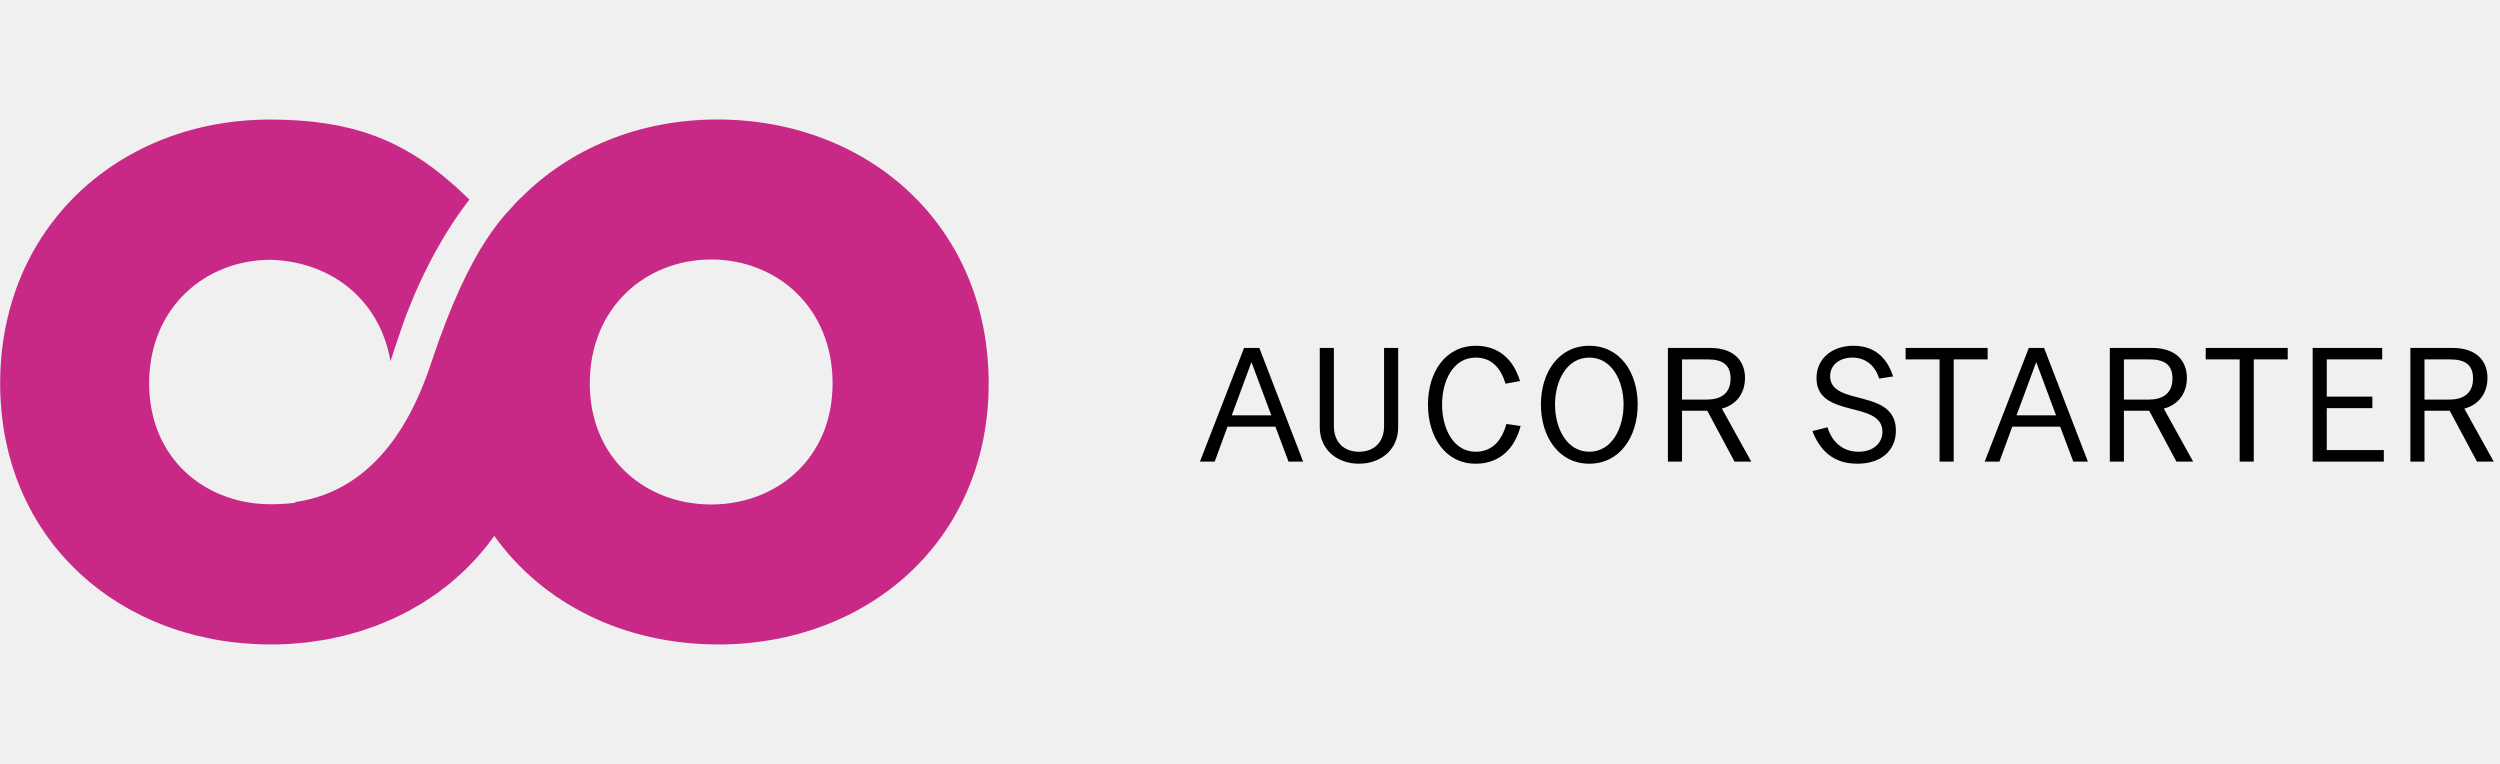
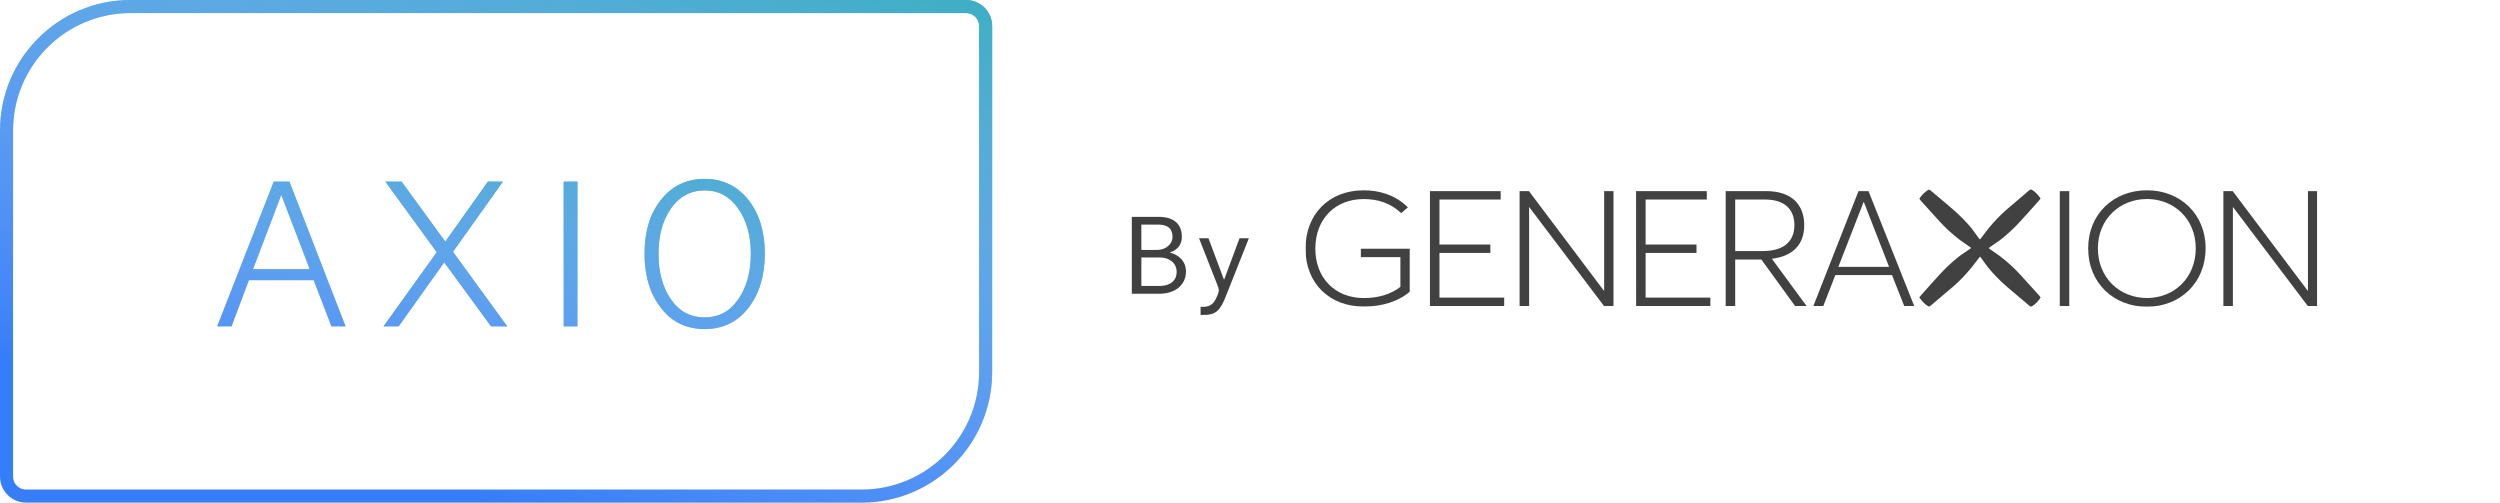
- <svg xmlns="http://www.w3.org/2000/svg" width="1067" height="326" fill="none">
-   <path d="M306.124 51.005c-33.194.004-63.032 12.346-84.015 33.674l-.017-.157c-5.889 6.79-20.811 18.172-38.084 70.44-6.882 20.822-22.133 54.278-58.182 59.339l.318.276a91.793 91.793 0 01-10.624.639c-1.675 0-3.334-.077-4.982-.214a56.37 56.37 0 01-4.595-.583 3.67 3.67 0 00-.259-.038 57.413 57.413 0 01-4.313-.925l-.39-.096a52.335 52.335 0 01-4.083-1.253c-.15-.052-.298-.1-.449-.155a52.132 52.132 0 01-8.03-3.677c-.126-.073-.253-.149-.381-.222a48.366 48.366 0 01-3.549-2.256c-.091-.059-.174-.127-.267-.191a47.443 47.443 0 01-3.417-2.646 1.605 1.605 0 01-.088-.079 48.39 48.39 0 01-3.278-3.082 46.304 46.304 0 01-2.875-3.281c-.072-.089-.147-.171-.215-.26a46.816 46.816 0 01-2.459-3.43c-.095-.148-.194-.287-.29-.435a45.668 45.668 0 01-2.085-3.619c-.095-.182-.195-.366-.285-.556a47.285 47.285 0 01-1.735-3.834c-.085-.207-.163-.417-.246-.624a51.14 51.14 0 01-1.385-4.093 16.22 16.22 0 01-.175-.636 52.48 52.48 0 01-1.03-4.399c-.036-.184-.064-.376-.096-.565a56.343 56.343 0 01-.652-4.766c-.011-.127-.016-.259-.028-.387a62.591 62.591 0 01-.23-5.235c.003-32.425 23.95-52.792 51.878-52.795 25.291.704 46.472 16.489 51.136 43.291 0 0 1.867-5.812 4.511-13.591 5.36-15.763 15.341-37.647 29.158-55.39a169.951 169.951 0 00-5.674-5.35l.028-.041c-.485-.427-.99-.832-1.484-1.251-21.694-19.14-43.856-27.53-78.063-27.526-1.989 0-3.967.044-5.933.133-5.802.258-11.579.91-17.292 1.95a120.36 120.36 0 00-21.614 6.054 113.552 113.552 0 00-10.064 4.436 110.4 110.4 0 00-9.486 5.323A107.918 107.918 0 0029.919 85.91a106.018 106.018 0 00-10.23 12.543C7.29 116.278.058 138.434.056 163.687c0 1.897.055 3.765.135 5.627.028.568.064 1.124.095 1.689.075 1.329.172 2.645.29 3.95a113.468 113.468 0 00.696 6.074c.052.36.091.729.147 1.089.263 1.764.567 3.508.911 5.231.087.444.19.884.286 1.333.27 1.292.562 2.574.874 3.845a70.1 70.1 0 00.423 1.652 98.877 98.877 0 001.03 3.653c.14.461.266.926.41 1.381a111.014 111.014 0 001.635 4.818c.086.241.182.469.273.706a104.224 104.224 0 001.592 4.005c.206.492.425.977.64 1.465a96.55 96.55 0 001.488 3.24c.225.472.45.946.684 1.413a107.488 107.488 0 002.041 3.895c.091.164.175.33.266.494a107.01 107.01 0 002.506 4.224c.252.403.514.799.772 1.201.641.995 1.297 1.98 1.97 2.955.306.44.607.878.919 1.313a96.384 96.384 0 002.227 2.99c.24.312.474.631.716.943a110.77 110.77 0 003.088 3.726c.242.276.493.545.735.821.84.944 1.694 1.873 2.562 2.789.363.381.733.757 1.102 1.133.82.832 1.653 1.651 2.5 2.457.35.332.691.663 1.042.991a108.17 108.17 0 003.625 3.218c.07.059.146.116.218.175a103.46 103.46 0 003.573 2.867c.4.303.801.604 1.205.901.932.698 1.876 1.38 2.834 2.047.425.299.85.599 1.285.891 1.105.75 2.228 1.481 3.37 2.194.253.155.496.324.751.477 1.394.852 2.805 1.675 4.233 2.468.386.211.776.417 1.166.624 1.555.841 3.13 1.645 4.723 2.413 1.106.528 2.22 1.04 3.342 1.536.414.184.82.371 1.237.551 1.525.652 3.066 1.274 4.623 1.868.274.105.557.198.832.301.994.369 1.993.736 3 1.08l.532.157c2.591.869 5.225 1.65 7.903 2.345l.68.203c.367.093.74.152 1.106.243 1.838.449 3.694.858 5.567 1.228.52.105 1.037.221 1.564.317 2.331.433 4.69.795 7.073 1.099.534.068 1.075.116 1.612.18 1.934.218 3.879.4 5.842.535.687.048 1.372.1 2.06.137 2.462.136 4.941.227 7.444.227h.008c2.698 0 5.372-.08 8.022-.24.916-.053 1.807-.165 2.718-.238 1.723-.139 3.449-.26 5.148-.465 1.103-.133 2.181-.329 3.275-.484 1.48-.217 2.969-.403 4.429-.668 1.162-.212 2.296-.49 3.446-.73 1.357-.285 2.725-.545 4.062-.873 1.194-.292 2.356-.648 3.537-.972 1.258-.349 2.527-.672 3.765-1.057 1.206-.377 2.371-.812 3.557-1.222 1.178-.409 2.368-.792 3.524-1.232 1.202-.46 2.371-.982 3.554-1.477 1.094-.46 2.204-.898 3.283-1.391 1.189-.542 2.343-1.144 3.509-1.728 1.027-.513 2.069-1 3.076-1.54 1.162-.625 2.288-1.307 3.426-1.97.962-.565 1.937-1.106 2.881-1.694 1.133-.709 2.219-1.465 3.322-2.213.904-.609 1.819-1.197 2.698-1.832 1.087-.784 2.132-1.618 3.188-2.441.843-.657 1.703-1.296 2.526-1.979 1.035-.854 2.026-1.759 3.028-2.658.789-.706 1.592-1.395 2.364-2.128.975-.928 1.907-1.902 2.849-2.866.736-.756 1.485-1.493 2.197-2.27.916-.996 1.782-2.036 2.658-3.068.681-.802 1.377-1.593 2.034-2.419.843-1.057 1.64-2.153 2.443-3.245.306-.42.633-.821.935-1.245 20.727 29.112 55.668 46.329 95.515 46.325 64.062-.007 115.471-44.49 115.477-111.413.01-67.335-51.389-112.64-115.842-112.634zm-2.593 164.304c-27.9.003-51.811-19.572-51.807-51.647.003-32.494 23.919-52.909 51.818-52.912 27.9-.003 51.813 20.407 51.807 52.901-.003 32.074-23.919 51.655-51.818 51.658z" fill="#C82986" />
-   <path d="M542.59 177.26h-16.87l8.33-22.54h.14l8.4 22.54zM556.17 197l-18.69-48.51h-6.51L512.14 197h6.3l5.46-14.91h20.44l5.6 14.91h6.23zm34.548-15.05c0 6.51-4.06 10.85-10.71 10.85-6.65 0-10.71-4.34-10.71-10.85v-33.46h-6.02v33.88c0 9.73 7.63 15.54 16.73 15.54 9.1 0 16.73-5.81 16.73-15.54v-33.88h-6.02v33.46zm52.198-.98c-1.89 6.93-5.95 11.83-13.09 11.83-9.66 0-14.35-10.08-14.35-20.16s4.69-20.02 14.35-20.02c6.93 0 10.71 4.55 12.74 11.13l6.16-1.12c-2.73-9.1-8.96-15.05-18.83-15.05-13.02 0-20.44 11.27-20.44 25.06s7.35 25.27 20.37 25.27c10.22 0 16.66-6.44 19.18-16.1l-6.09-.84zm35.397 16.94c13.02 0 20.65-11.48 20.65-25.27s-7.63-25.06-20.65-25.06-20.65 11.27-20.65 25.06 7.63 25.27 20.65 25.27zm0-5.11c-9.66 0-14.63-10.08-14.63-20.16s4.97-20.02 14.63-20.02 14.63 9.94 14.63 20.02-4.97 20.16-14.63 20.16zm39.574-22.26v-17.15h10.92c6.51 0 9.8 2.38 9.8 8.12 0 7.07-4.97 9.03-10.15 9.03h-10.57zm29.54 26.46l-12.53-22.61c6.65-1.75 9.87-7.07 9.87-13.09 0-6.86-4.27-12.81-14.98-12.81h-17.92V197h6.02v-21.7h10.78l11.62 21.7h7.14zm60.546-36.33c-1.89-6.02-6.37-13.09-16.87-13.09-9.52 0-15.82 5.74-15.82 13.79 0 17.5 28.14 9.31 28.14 22.89 0 4.83-3.85 8.54-10.22 8.54-7.07 0-11.41-4.55-13.23-10.43l-6.44 1.61c3.01 7.77 8.47 13.93 19.18 13.93 10.15 0 16.45-5.6 16.45-14.14 0-18.34-28.07-10.08-28.07-23.24 0-4.97 4.27-7.91 9.52-7.91 6.09 0 9.94 3.99 11.41 8.96l5.95-.91zM833.83 197v-43.61h14.49v-4.9h-35v4.9h14.49V197h6.02zm43.694-19.74h-16.87l8.33-22.54h.14l8.4 22.54zm13.58 19.74l-18.69-48.51h-6.51L847.074 197h6.3l5.46-14.91h20.44l5.6 14.91h6.23zm15.386-26.46v-17.15h10.92c6.51 0 9.8 2.38 9.8 8.12 0 7.07-4.97 9.03-10.15 9.03h-10.57zM936.03 197l-12.53-22.61c6.65-1.75 9.87-7.07 9.87-13.09 0-6.86-4.27-12.81-14.98-12.81h-17.92V197h6.02v-21.7h10.78l11.62 21.7h7.14zm25.878 0v-43.61h14.49v-4.9h-35v4.9h14.49V197h6.02zm55.512 0v-4.9h-24.359v-17.92h19.459v-4.9h-19.459v-15.89h23.659v-4.9h-29.679V197h30.379zm17.35-26.46v-17.15h10.92c6.51 0 9.8 2.38 9.8 8.12 0 7.07-4.97 9.03-10.15 9.03h-10.57zm29.54 26.46l-12.53-22.61c6.65-1.75 9.87-7.07 9.87-13.09 0-6.86-4.27-12.81-14.98-12.81h-17.92V197h6.02v-21.7h10.78l11.62 21.7h7.14z" fill="#000" />
+ <svg xmlns="http://www.w3.org/2000/svg" width="383" height="77" fill="none">
+   <path fill="#fff" d="M0 0h383v77H0z" />
+   <g opacity=".75" clip-path="url(#clip0)" fill="#010101">
+     <path d="M200 38.103c0-5.254 3.577-8.946 8.918-8.946 2.402 0 4.829.694 6.771 2.602l-1.022.892c-1.635-1.536-3.552-2.156-5.749-2.156-4.344 0-7.41 3.024-7.41 7.608 0 4.436 2.981 7.559 7.435 7.559 2.198 0 4.114-.57 5.596-1.71v-4.56h-6.056v-1.289h7.487v6.592c-1.737 1.487-4.241 2.272-7.027 2.272-5.212.008-8.943-3.51-8.943-8.864zm19.071-8.823h10.834v1.29h-9.38v6.889h7.794v1.289h-7.794v6.84h9.915v1.288h-11.371l.002-17.595zm13.73 0h1.431l11.473 15.242h.051V29.28h1.431v17.595h-1.456l-11.448-15.142h-.025v15.142h-1.457V29.281zm17.844 0h10.835v1.29h-9.37v6.889h7.794v1.289h-7.794v6.84h9.915v1.288h-11.371l-.009-17.595zm13.73 0h6.21c4.061 0 5.824 2.231 5.824 5.205 0 3.147-1.917 4.783-4.955 5.163l5.312 7.228h-1.763l-5.159-7.112h-4.012v7.112h-1.457V29.281zm5.699 9.18c3.475 0 4.827-1.71 4.827-3.965 0-2.602-1.703-3.923-4.444-3.923h-4.625v7.889h4.242zm14.648-9.18h1.533l7.001 17.596h-1.533l-1.865-4.733h-8.686l-1.84 4.733h-1.526l6.916-17.595zm4.684 11.599l-3.858-9.913h-.051l-3.859 9.913h7.768zm26.151-11.599h1.455v17.596h-1.455V29.281zm4.351 8.767c0-5.278 3.909-8.896 9.02-8.896 5.008 0 8.969 3.568 8.969 8.896 0 5.329-3.961 8.947-8.969 8.947-5.111.006-9.02-3.637-9.02-8.947zm16.481 0c0-4.51-3.347-7.558-7.453-7.558-4.241 0-7.538 3.122-7.538 7.558 0 4.486 3.297 7.609 7.538 7.609 4.106.006 7.453-3.065 7.453-7.608zm4.233-8.767h1.431l11.474 15.242h.051V29.28h1.431v17.595h-1.457l-11.448-15.142h-.025v15.142h-1.457V29.281zm-28.033 16.357c.038-.076.026-.107-.177-.353-1.139-1.256-2.21-2.451-3.062-3.379a23.814 23.814 0 00-2.949-2.654c-.373-.278-1.297-.914-1.603-1.131-.075-.054-.109-.087-.105-.12a.518.518 0 01.126-.114c.49-.349 1.08-.733 1.61-1.115a24.99 24.99 0 002.921-2.684c1.005-1.083 1.614-1.795 3.047-3.392.213-.243.233-.27.175-.357a4.505 4.505 0 00-1.367-1.326c-.079-.037-.111-.022-.364.172-1.295 1.107-2.528 2.143-3.484 2.97a23.707 23.707 0 00-2.736 2.86c-.288.361-1.218 1.584-1.22 1.586-.053.064-.085.08-.128.051a.994.994 0 01-.068-.082c-.358-.475-.73-1.033-1.124-1.553a24.909 24.909 0 00-2.769-2.836c-1.115-.972-1.85-1.565-3.496-2.953-.251-.206-.279-.227-.368-.17a4.463 4.463 0 00-1.368 1.327c-.038.076-.023.105.177.35 1.142 1.256 2.211 2.454 3.062 3.38a23.91 23.91 0 002.949 2.655c.373.279 1.306.92 1.612 1.136a.24.24 0 01.081.068c.013.023-.032.06-.113.12-.489.347-1.086.727-1.616 1.109a25.009 25.009 0 00-2.923 2.685c-1.003 1.082-1.614 1.794-3.048 3.39-.212.244-.232.271-.172.358a4.46 4.46 0 001.367 1.326c.079.037.109.023.362-.172 1.299-1.1 2.534-2.133 3.494-2.959a23.715 23.715 0 002.737-2.86 97.8 97.8 0 001.19-1.539c.049-.066.087-.103.113-.101.025.002.079.083.123.14.358.475.733 1.033 1.127 1.543a24.482 24.482 0 002.768 2.836c1.118.974 1.85 1.565 3.496 2.955.254.206.281.225.371.167a4.48 4.48 0 001.352-1.334z" />
+   </g>
+   <path d="M20 1h128a3 3 0 013 3v53c0 10.493-8.507 19-19 19H4a3 3 0 01-3-3V20C1 9.507 9.507 1 20 1z" stroke="#367EF7" stroke-width="2" />
+   <path d="M20 1h128a3 3 0 013 3v53c0 10.493-8.507 19-19 19H4a3 3 0 01-3-3V20C1 9.507 9.507 1 20 1z" stroke="url(#paint0_linear)" stroke-width="2" />
+   <path d="M44.34 27.824h-2.4L33.268 50h2.208l2.656-7.072h9.92L50.772 50h2.176L44.34 27.824zm-5.568 13.408l4.288-11.296h.064l4.32 11.296h-8.672zM69.4 38.576l7.648-10.752h-2.304l-6.528 9.184-6.688-9.184h-2.496l7.872 10.816L58.744 50h2.336l6.976-9.792L75.224 50h2.496L69.4 38.576zm19.066-10.752h-2.112V50h2.112V27.824zm12.419 11.04c0-2.816.64-5.12 1.92-6.944 1.28-1.824 3.008-2.752 5.152-2.752 2.112 0 3.84.928 5.12 2.752 1.28 1.824 1.952 4.128 1.952 6.944 0 2.848-.672 5.184-1.952 7.008-1.28 1.856-3.008 2.752-5.12 2.752-2.144 0-3.872-.896-5.152-2.752-1.28-1.824-1.92-4.16-1.92-7.008zm16.288 0c0-3.392-.864-6.144-2.528-8.256-1.696-2.112-3.936-3.2-6.688-3.2-2.784 0-5.024 1.088-6.688 3.2-1.696 2.112-2.528 4.864-2.528 8.256 0 3.392.832 6.176 2.528 8.32 1.664 2.176 3.904 3.232 6.688 3.232 2.752 0 4.992-1.056 6.688-3.232 1.664-2.144 2.528-4.928 2.528-8.32z" fill="#367EF7" />
+   <path d="M44.34 27.824h-2.4L33.268 50h2.208l2.656-7.072h9.92L50.772 50h2.176L44.34 27.824zm-5.568 13.408l4.288-11.296h.064l4.32 11.296h-8.672zM69.4 38.576l7.648-10.752h-2.304l-6.528 9.184-6.688-9.184h-2.496l7.872 10.816L58.744 50h2.336l6.976-9.792L75.224 50h2.496L69.4 38.576zm19.066-10.752h-2.112V50h2.112V27.824zm12.419 11.04c0-2.816.64-5.12 1.92-6.944 1.28-1.824 3.008-2.752 5.152-2.752 2.112 0 3.84.928 5.12 2.752 1.28 1.824 1.952 4.128 1.952 6.944 0 2.848-.672 5.184-1.952 7.008-1.28 1.856-3.008 2.752-5.12 2.752-2.144 0-3.872-.896-5.152-2.752-1.28-1.824-1.92-4.16-1.92-7.008zm16.288 0c0-3.392-.864-6.144-2.528-8.256-1.696-2.112-3.936-3.2-6.688-3.2-2.784 0-5.024 1.088-6.688 3.2-1.696 2.112-2.528 4.864-2.528 8.256 0 3.392.832 6.176 2.528 8.32 1.664 2.176 3.904 3.232 6.688 3.232 2.752 0 4.992-1.056 6.688-3.232 1.664-2.144 2.528-4.928 2.528-8.32z" fill="url(#paint1_linear)" />
+   <path d="M177.627 45c2.346 0 4.063-1.292 4.063-3.417 0-1.547-1.071-2.533-2.465-2.89v-.017c1.088-.323 1.836-1.156 1.836-2.38 0-1.853-1.088-3.077-3.57-3.077h-4.097V45h4.233zm-2.771-6.715v-3.876h2.635c1.445 0 2.142.663 2.142 1.887 0 1.105-1.071 1.989-2.295 1.989h-2.482zm0 5.525v-4.369h2.839c1.394 0 2.567.816 2.567 2.21 0 1.394-1.054 2.159-2.567 2.159h-2.839zm9.532 4.437c1.87 0 2.533-.646 3.417-2.873l3.519-8.874h-1.428l-2.346 6.307h-.051l-2.363-6.307h-1.445l2.805 7.14c.255.646.306.901.068 1.479l-.085.204c-.357.85-.799 1.683-2.091 1.683h-.459v1.241h.459z" fill="#000" fill-opacity=".75" />
+   <defs>
+     <linearGradient id="paint0_linear" x1="112" y1="-44" x2="76" y2="77" gradientUnits="userSpaceOnUse">
+       <stop stop-color="#00A999" />
+       <stop offset="1" stop-color="#fff" stop-opacity="0" />
+     </linearGradient>
+     <linearGradient id="paint1_linear" x1="93.5" y1="-9.5" x2="76" y2="77" gradientUnits="userSpaceOnUse">
+       <stop stop-color="#00A999" />
+       <stop offset="1" stop-color="#fff" stop-opacity="0" />
+     </linearGradient>
+     <clipPath id="clip0">
+       <path fill="#fff" transform="translate(200 29)" d="M0 0h155v18H0z" />
+     </clipPath>
+   </defs>
</svg>
